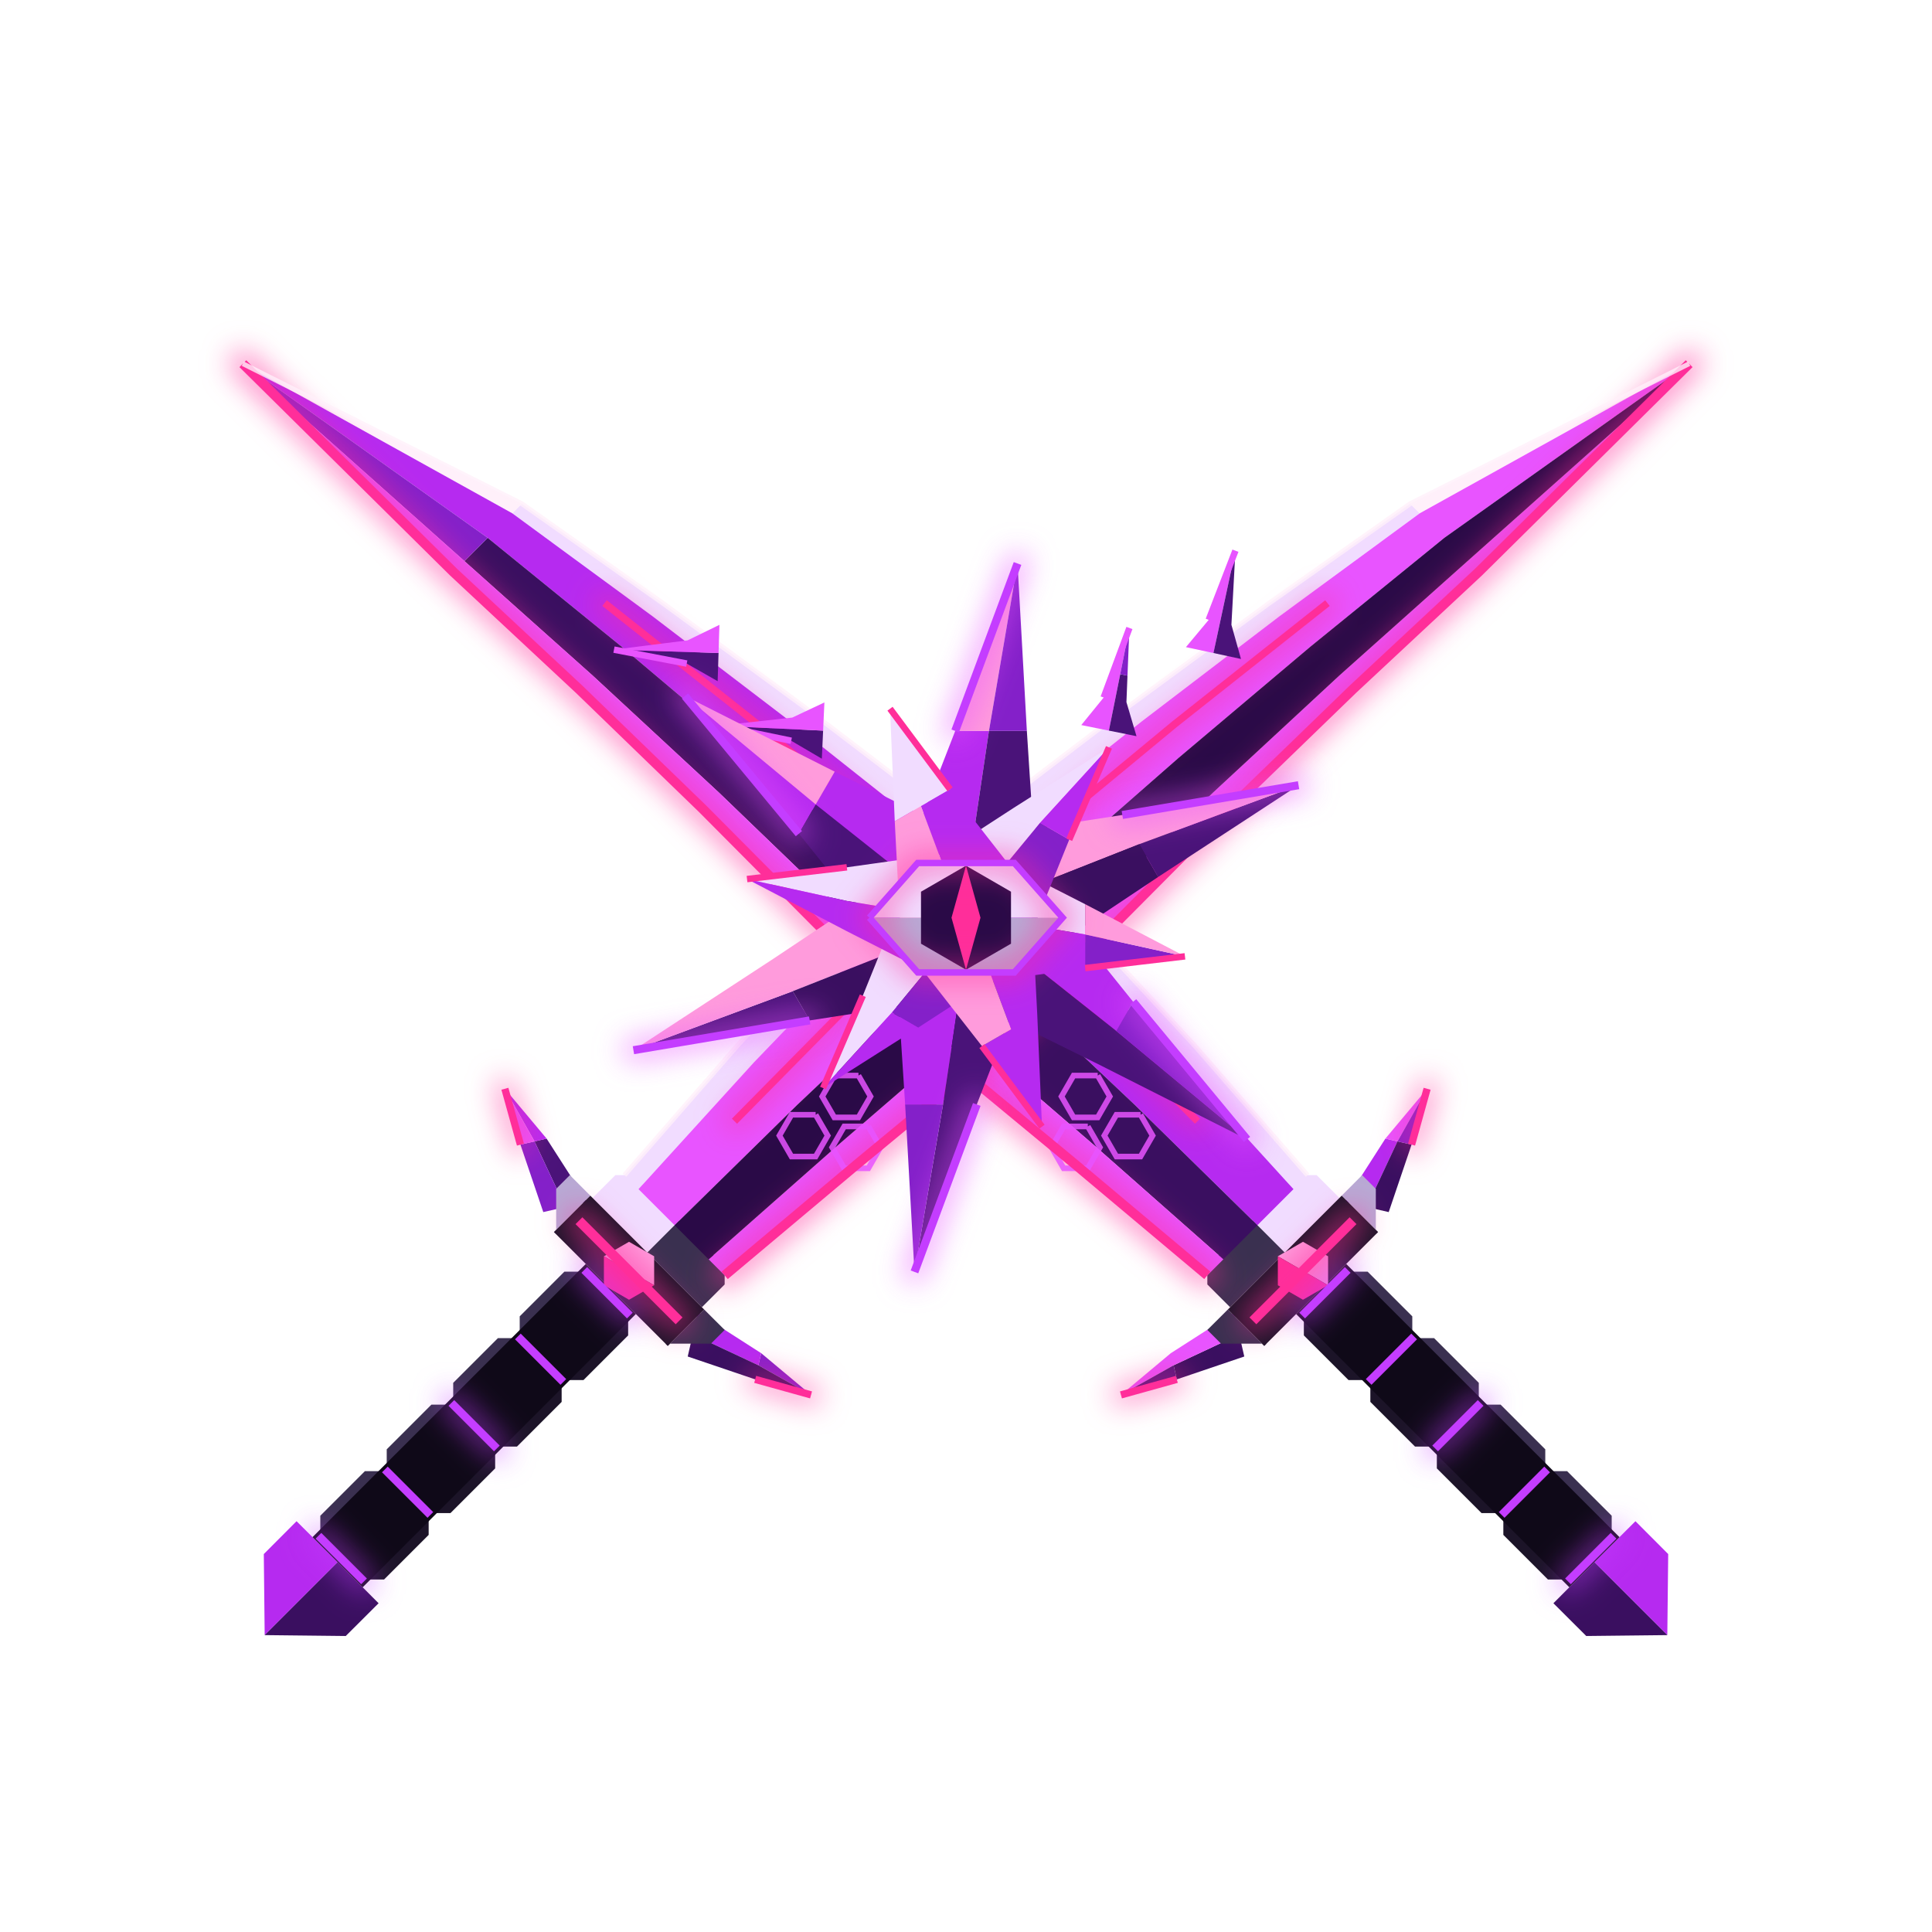
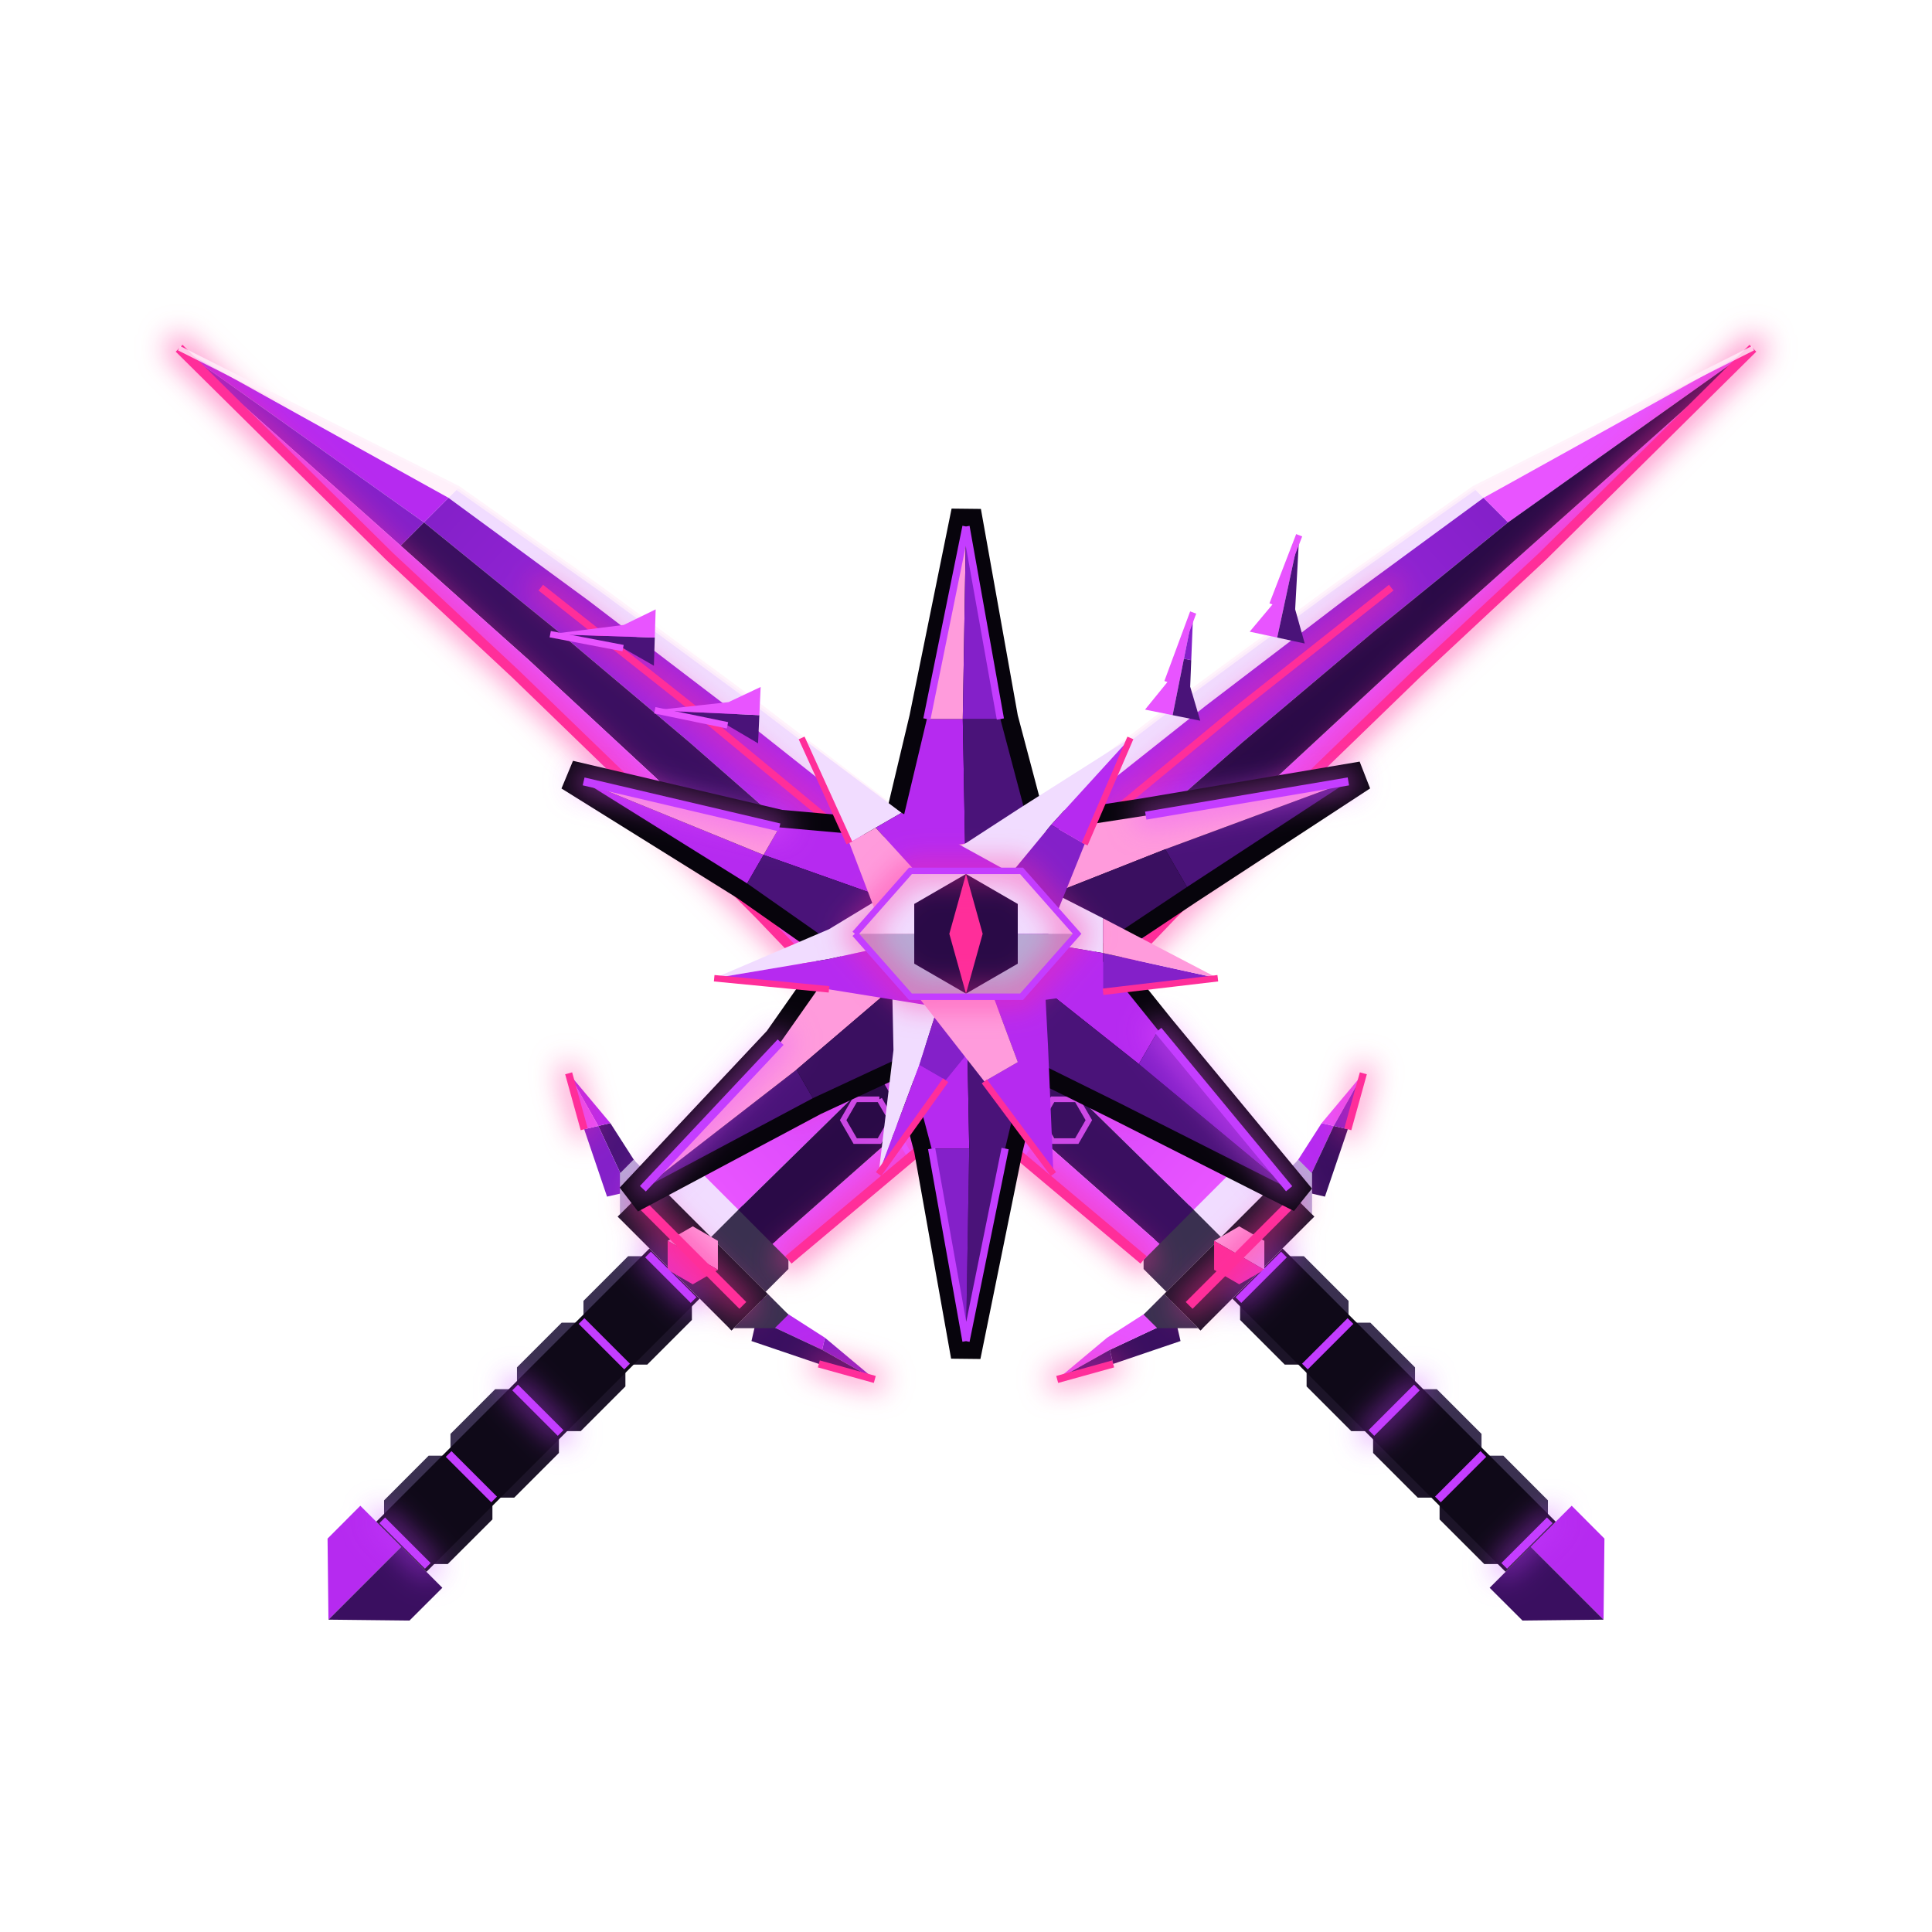
<svg xmlns="http://www.w3.org/2000/svg" viewBox="0 0 240 240" width="240" height="240">
  <defs>
+     <linearGradient id="voracious-crossed-blades-sheenL" gradientUnits="userSpaceOnUse" x1="148.28" y1="150.28" x2="52.66" y2="64.89">
+       <stop offset="0" stop-color="#e854ff" />
+       <stop offset="0.5" stop-color="#b62af0" />
+       <stop offset="1" stop-color="#8420c9" />
+     </linearGradient>
+     <linearGradient id="voracious-crossed-blades-sheenR" gradientUnits="userSpaceOnUse" x1="91.72" y1="150.28" x2="187.34" y2="64.89">
+       <stop offset="0" stop-color="#e854ff" />
+       <stop offset="0.5" stop-color="#b62af0" />
+       <stop offset="1" stop-color="#8420c9" />
+     </linearGradient>
    <filter id="voracious-crossed-blades-glow" filterUnits="userSpaceOnUse" x="0" y="0" width="240" height="240" color-interpolation-filters="sRGB">
      <feGaussianBlur stdDeviation="1.8" />
    </filter>
  </defs>
-   <path d="M169.78 149.94L167.05 149.31L172.1 141.44L173.6 141.79ZM203.16 188.97L207.23 193.05L207.12 203.12L198.06 194.06Z" fill="#b62af0" />
-   <path d="M169.78 149.94L173.6 141.79L175.35 142.19L172.51 150.57ZM153.94 165.78L145.79 169.6L146.19 171.35L154.57 168.51ZM198.06 194.06L207.12 203.12L197.05 203.23L192.97 199.16Z" fill="#3a0f60" />
-   <path d="M173.6 141.79L172.1 141.44L177.28 135.25ZM153.94 165.78L153.31 163.05L145.44 168.1L145.79 169.6ZM145.79 169.6L145.44 168.1L139.25 173.28Z" fill="#e854ff" />
-   <path d="M173.6 141.79L177.28 135.25L175.35 142.19Z" fill="#8420c9" />
-   <path d="M145.79 169.6L139.25 173.28L146.19 171.35Z" fill="#4a1379" />
-   <path d="M166.39 148.81L163.56 145.98L161.3 145.98L155.64 151.64L159.6 155.6Z" fill="#f1dcff" />
-   <path d="M159.6 155.6L155.64 151.64L149.98 157.3L149.98 159.56L152.81 162.39ZM157.05 167.19L152.53 162.67L152.81 162.39L149.98 165.21L151.68 166.91L157.34 166.91ZM168.08 157.97L169.89 157.97L175.44 163.52L175.44 165.33L172.78 167.99L165.42 160.63ZM176.34 166.23L178.15 166.23L183.7 171.78L183.7 173.59L181.04 176.25L173.68 168.89ZM184.6 174.49L186.41 174.49L191.96 180.04L191.96 181.85L189.3 184.5L181.94 177.15ZM192.86 182.75L194.67 182.75L200.21 188.29L200.21 190.1L197.56 192.76L190.2 185.41Z" fill="#3a3050" />
-   <path d="M170.91 153.34L170.91 147.68L169.21 145.98L166.39 148.81L166.67 148.53L171.19 153.05Z" fill="#b8a9d4" />
-   <path d="M171.19 153.05L166.67 148.53L152.53 162.67L157.05 167.19ZM165.42 160.63L172.78 167.99L169.33 171.44L167.52 171.44L161.97 165.89L161.97 164.08ZM173.68 168.89L181.04 176.25L177.59 179.7L175.78 179.7L170.23 174.15L170.23 172.34ZM181.94 177.15L189.3 184.5L185.85 187.96L184.04 187.96L178.49 182.41L178.49 180.6ZM190.2 185.41L197.56 192.76L194.1 196.21L192.29 196.21L186.75 190.67L186.75 188.86Z" fill="#1c1428" />
-   <path d="M167.23 157.01L201.18 190.95L194.95 197.18L161.01 163.23Z" fill="#0f0918" />
-   <path d="M158.74 156.06L161.86 154.26L164.98 156.06L164.98 159.66Z" fill="#ff9bdc" />
-   <path d="M164.98 159.66L161.86 161.46L158.74 159.66L158.74 156.06Z" fill="#ff2e9a" />
+   <path d="M161.86 148.02L159.13 147.39L164.18 139.52L165.68 139.87ZM195.24 187.05L199.31 191.13L199.2 201.2L190.14 192.14Z" fill="#b62af0" />
+   <path d="M161.86 148.02L165.68 139.87L167.43 140.28L164.59 148.65ZM146.02 163.86L137.87 167.68L138.28 169.43L146.65 166.59ZM190.14 192.14L199.2 201.2L189.13 201.31L185.05 197.24Z" fill="#3a0f60" />
+   <path d="M165.68 139.87L164.18 139.52L169.36 133.33ZM146.02 163.86L145.39 161.13L137.52 166.18L137.87 167.68ZM137.87 167.68L137.52 166.18L131.33 171.36Z" fill="#e854ff" />
+   <path d="M165.68 139.87L169.36 133.33L167.43 140.28Z" fill="#8420c9" />
+   <path d="M137.87 167.68L131.33 171.36L138.28 169.43Z" fill="#4a1379" />
+   <path d="M158.47 146.89L155.64 144.06L153.38 144.06L147.72 149.72L151.68 153.68Z" fill="#f1dcff" />
+   <path d="M151.68 153.68L147.72 149.72L142.06 155.38L142.06 157.64L144.89 160.47ZM149.13 165.27L144.61 160.75L144.89 160.47L142.06 163.3L143.76 164.99L149.42 164.99ZM160.16 156.05L161.97 156.05L167.52 161.6L167.52 163.41L164.86 166.07L157.5 158.71ZM168.42 164.31L170.23 164.31L175.78 169.86L175.78 171.67L173.12 174.33L165.76 166.97ZM176.68 172.57L178.49 172.57L184.04 178.12L184.04 179.93L181.38 182.58L174.02 175.23ZM184.94 180.83L186.75 180.83L192.29 186.38L192.29 188.19L189.64 190.84L182.28 183.49Z" fill="#3a3050" />
+   <path d="M162.99 151.42L162.99 145.76L161.3 144.06L158.47 146.89L158.75 146.61L163.27 151.13Z" fill="#b8a9d4" />
+   <path d="M163.27 151.13L158.75 146.61L144.61 160.75L149.13 165.27ZM157.5 158.71L164.86 166.07L161.41 169.52L159.6 169.52L154.05 163.97L154.05 162.16ZM165.76 166.97L173.12 174.33L169.67 177.78L167.86 177.78L162.31 172.23L162.31 170.42ZM174.02 175.23L181.38 182.58L177.93 186.04L176.12 186.04L170.57 180.49L170.57 178.68ZM182.28 183.49L189.64 190.84L186.19 194.29L184.38 194.29L178.83 188.75L178.83 186.94Z" fill="#1c1428" />
+   <path d="M159.32 155.09L193.26 189.03L187.03 195.26L153.09 161.32Z" fill="#0f0918" />
+   <path d="M150.82 154.14L153.94 152.34L157.06 154.14L157.06 157.74Z" fill="#ff9bdc" />
+   <path d="M157.06 157.74L153.94 159.54L150.82 157.74L150.82 154.14Z" fill="#ff2e9a" />
  <g filter="url(#voracious-crossed-blades-glow)" fill="none" opacity="0.65" stroke-linejoin="miter" stroke-linecap="square">
-     <path d="M175.35 142.19L177.28 135.25M146.19 171.35L139.25 173.28" stroke="#ff2e9a" stroke-width="2" />
-     <path d="M167.42 157.76L161.76 163.42M183.93 174.28L178.28 179.93M200.44 190.78L194.78 196.44" stroke="#c43dff" stroke-width="2.2" />
-     <path d="M168.08 151.64L155.64 164.08" stroke="#ff2e9a" stroke-width="2.64" />
+     <path d="M167.43 140.28L169.36 133.33M138.28 169.43L131.33 171.36" stroke="#ff2e9a" stroke-width="2" />
+     <path d="M159.5 155.84L153.84 161.5M176.01 172.36L170.36 178.01M192.52 188.86L186.86 194.52" stroke="#c43dff" stroke-width="2.2" />
+     <path d="M160.16 149.72L147.72 162.16" stroke="#ff2e9a" stroke-width="2.64" />
  </g>
-   <path d="M175.35 142.19L177.28 135.25M146.19 171.35L139.25 173.28" fill="none" stroke="#ff2e9a" stroke-width="0.9" stroke-linejoin="miter" stroke-miterlimit="8" />
-   <path d="M167.42 157.76L161.76 163.42M175.67 166.02L170.02 171.67M183.93 174.28L178.28 179.93M192.19 182.54L186.54 188.19M200.44 190.78L194.78 196.44" fill="none" stroke="#c43dff" stroke-width="1" stroke-linejoin="miter" stroke-miterlimit="8" />
-   <path d="M168.08 151.64L155.64 164.08" fill="none" stroke="#ff2e9a" stroke-width="1.2" stroke-linejoin="miter" stroke-miterlimit="8" />
-   <path d="M162.43 145.98L148.38 129.86L133.87 114.2L117.03 100.87L99.91 87.82L82.51 75.05L64.82 62.57L63.63 63.76L81.03 76.53L98.14 89.59L114.97 102.93L131.51 116.55L146.31 131.93L160.68 147.72Z" fill="#f1dcff" />
-   <path d="M64.82 62.57L30.17 45.18L63.63 63.76ZM73.5 74.92L75.1 73.32L76.7 74.92L75.1 76.52Z" fill="#fff0fa" />
-   <path d="M160.68 147.72L146.31 131.93L131.51 116.55L114.97 102.93L98.14 89.59L81.03 76.53L63.63 63.76L60.58 66.81L77.22 80.33L93.59 94.14L109.67 108.23L125.47 122.6L140.98 137.26L156.2 152.2ZM63.63 63.76L30.17 45.18L60.58 66.81Z" fill="#b62af0" />
-   <path d="M156.2 152.2L140.98 137.26L125.47 122.6L109.67 108.23L93.59 94.14L77.22 80.33L60.58 66.81L57.69 69.7L73.63 83.93L89.29 98.44L104.66 113.24L119.75 128.32L135.94 142.29L151.97 156.44Z" fill="#3a0f60" />
-   <path d="M60.58 66.81L30.17 45.18L57.69 69.7Z" fill="#8420c9" />
-   <path d="M151.97 156.44L135.94 142.29L119.75 128.32L104.66 113.24L89.29 98.44L73.63 83.93L57.69 69.7L56.33 71.06L71.94 85.62L87.27 100.46L102.31 115.59L117.06 131L133.58 144.66L149.98 158.43ZM57.69 69.7L30.17 45.18L56.33 71.06Z" fill="#e854ff" />
+   <path d="M167.43 140.28L169.36 133.33M138.28 169.43L131.33 171.36" fill="none" stroke="#ff2e9a" stroke-width="0.9" stroke-linejoin="miter" stroke-miterlimit="8" />
+   <path d="M159.5 155.84L153.84 161.5M167.76 164.1L162.1 169.76M176.01 172.36L170.36 178.01M184.27 180.62L178.62 186.27M192.52 188.86L186.86 194.52" fill="none" stroke="#c43dff" stroke-width="1" stroke-linejoin="miter" stroke-miterlimit="8" />
+   <path d="M160.16 149.72L147.72 162.16" fill="none" stroke="#ff2e9a" stroke-width="1.2" stroke-linejoin="miter" stroke-miterlimit="8" />
+   <path d="M154.51 144.06L140.46 127.94L125.95 112.28L109.11 98.95L91.99 85.9L74.59 73.13L56.9 60.65L55.71 61.84L73.11 74.61L90.22 87.67L107.05 101.01L123.6 114.63L138.39 130.01L152.76 145.8Z" fill="#f1dcff" />
+   <path d="M56.9 60.65L22.25 43.26L55.71 61.84ZM65.58 73L67.18 71.4L68.78 73L67.18 74.6Z" fill="#fff0fa" />
+   <path d="M152.76 145.8L138.39 130.01L123.6 114.63L107.05 101.01L90.22 87.67L73.11 74.61L55.71 61.84L52.66 64.89L69.3 78.41L85.67 92.22L101.75 106.31L117.55 120.68L133.06 135.34L148.28 150.28Z" fill="url(#voracious-crossed-blades-sheenL)" />
+   <path d="M55.71 61.84L22.25 43.26L52.66 64.89Z" fill="#b62af0" />
+   <path d="M148.28 150.28L133.06 135.34L117.55 120.68L101.75 106.31L85.67 92.22L69.3 78.41L52.66 64.89L49.77 67.78L65.71 82.01L81.37 96.52L96.74 111.32L111.83 126.4L128.02 140.37L144.05 154.52Z" fill="#3a0f60" />
+   <path d="M52.66 64.89L22.25 43.26L49.77 67.78Z" fill="#8420c9" />
+   <path d="M144.05 154.52L128.02 140.37L111.83 126.4L96.74 111.32L81.37 96.52L65.71 82.01L49.77 67.78L48.41 69.14L64.02 83.7L79.35 98.54L94.39 113.67L109.14 129.09L125.66 142.74L142.06 156.51ZM49.77 67.78L22.25 43.26L48.41 69.14Z" fill="#e854ff" />
  <g filter="url(#voracious-crossed-blades-glow)" fill="none" opacity="0.65" stroke-linejoin="miter" stroke-linecap="square">
-     <path d="M148.76 139.28L130.79 121.05L112.61 105.28L94.04 89.92L75.1 74.92" stroke="#ff2e9a" stroke-width="2" />
-     <path d="M149.98 158.43L133.58 144.66L117.06 131L102.31 115.59L87.27 100.46L71.94 85.62L56.33 71.06L30.17 45.18" stroke="#ff2e9a" stroke-width="2.64" />
+     <path d="M140.84 137.36L122.87 119.13L104.69 103.36L86.12 88L67.18 73" stroke="#ff2e9a" stroke-width="2" />
+     <path d="M142.06 156.51L125.66 142.74L109.14 129.09L94.39 113.67L79.35 98.54L64.02 83.7L48.41 69.14L22.25 43.26" stroke="#ff2e9a" stroke-width="2.64" />
  </g>
-   <path d="M148.76 139.28L130.79 121.05L112.61 105.28L94.04 89.92L75.1 74.92" fill="none" stroke="#ff2e9a" stroke-width="0.9" stroke-linejoin="miter" stroke-miterlimit="8" />
-   <path d="M141.68 138.48L143.18 141.07L141.68 143.67L138.68 143.67L137.18 141.07L138.68 138.48L141.68 138.48M136.36 133.61L137.86 136.21L136.36 138.81L133.36 138.81L131.86 136.21L133.36 133.61L136.36 133.61M135.13 139.93L136.63 142.53L135.13 145.13L132.13 145.13L130.63 142.53L132.13 139.93L135.13 139.93" fill="none" stroke="#e854ff" stroke-width="0.7" opacity="0.85" stroke-linejoin="miter" stroke-miterlimit="8" />
-   <path d="M149.98 158.43L133.58 144.66L117.06 131L102.31 115.59L87.27 100.46L71.94 85.62L56.33 71.06L30.17 45.18" fill="none" stroke="#ff2e9a" stroke-width="1.2" stroke-linejoin="miter" stroke-miterlimit="8" />
-   <path d="M162.43 145.98L148.38 129.86L133.87 114.2L117.03 100.87L99.91 87.82L82.51 75.05L64.82 62.57L30.17 45.18" fill="none" stroke="#fff0fa" stroke-width="0.6" opacity="0.8" stroke-linejoin="miter" stroke-miterlimit="8" />
-   <path d="M102.25 90.76L102.09 94.25L98.29 92.02L95.06 91.35L95.11 90.43ZM95.11 90.43L95.06 91.35L89.26 90.15ZM89.26 81.12L89.15 84.62L85.31 82.43L82.08 81.81L82.11 80.89ZM82.11 80.89L82.08 81.81L76.27 80.7Z" fill="#4a1379" />
-   <path d="M102.25 90.76L95.11 90.43L95.15 89.5L98.42 89.14L102.41 87.26ZM95.11 90.43L89.26 90.15L95.15 89.5ZM89.26 81.12L82.11 80.89L82.14 79.96L85.41 79.55L89.37 77.62ZM82.11 80.89L76.27 80.7L82.14 79.96Z" fill="#e854ff" />
-   <path d="M98.29 92.02L89.26 90.15M85.31 82.43L76.27 80.7" fill="none" stroke="#e854ff" stroke-width="0.8" stroke-linejoin="miter" stroke-miterlimit="8" />
-   <path d="M70.22 149.94L72.95 149.31L67.9 141.44L66.4 141.79Z" fill="#4a1379" />
-   <path d="M70.22 149.94L66.4 141.79L64.65 142.19L67.49 150.57ZM94.21 169.6L94.56 168.1L100.75 173.28Z" fill="#8420c9" />
-   <path d="M66.4 141.79L67.9 141.44L62.72 135.25ZM86.06 165.78L86.69 163.05L94.56 168.1L94.21 169.6ZM36.84 188.97L32.77 193.05L32.88 203.12L41.94 194.06Z" fill="#b62af0" />
-   <path d="M66.4 141.79L62.72 135.25L64.65 142.19Z" fill="#e854ff" />
-   <path d="M86.06 165.78L94.21 169.6L93.81 171.35L85.43 168.51ZM94.21 169.6L100.75 173.28L93.81 171.35ZM41.94 194.06L32.88 203.12L42.95 203.23L47.03 199.16Z" fill="#3a0f60" />
-   <path d="M73.61 148.81L76.44 145.98L78.7 145.98L84.36 151.64L80.4 155.6Z" fill="#f1dcff" />
-   <path d="M80.4 155.6L84.36 151.64L90.02 157.3L90.02 159.56L87.19 162.39ZM82.95 167.19L87.47 162.67L87.19 162.39L90.02 165.21L88.32 166.91L82.66 166.91ZM71.92 157.97L70.11 157.97L64.56 163.52L64.56 165.33L67.22 167.99L74.58 160.63ZM63.66 166.23L61.85 166.23L56.3 171.78L56.3 173.59L58.96 176.25L66.32 168.89ZM55.4 174.49L53.59 174.49L48.04 180.04L48.04 181.85L50.7 184.5L58.06 177.15ZM47.14 182.75L45.33 182.75L39.79 188.29L39.79 190.1L42.44 192.76L49.8 185.41Z" fill="#3a3050" />
-   <path d="M69.09 153.34L69.09 147.68L70.79 145.98L73.61 148.81L73.33 148.53L68.81 153.05Z" fill="#b8a9d4" />
-   <path d="M68.81 153.05L73.33 148.53L87.47 162.67L82.95 167.19ZM74.58 160.63L67.22 167.99L70.67 171.44L72.48 171.44L78.03 165.89L78.03 164.08ZM66.32 168.89L58.96 176.25L62.41 179.7L64.22 179.7L69.77 174.15L69.77 172.34ZM58.06 177.15L50.7 184.5L54.15 187.96L55.96 187.96L61.51 182.41L61.51 180.6ZM49.8 185.41L42.44 192.76L45.9 196.21L47.71 196.21L53.25 190.67L53.25 188.86Z" fill="#1c1428" />
-   <path d="M72.77 157.01L38.82 190.95L45.05 197.18L78.99 163.23Z" fill="#0f0918" />
-   <path d="M75.02 156.06L78.14 154.26L81.26 156.06L81.26 159.66Z" fill="#ff9bdc" />
-   <path d="M81.26 159.66L78.14 161.46L75.02 159.66L75.02 156.06Z" fill="#ff2e9a" />
+   <path d="M140.84 137.36L122.87 119.13L104.69 103.36L86.12 88L67.18 73" fill="none" stroke="#ff2e9a" stroke-width="0.9" stroke-linejoin="miter" stroke-miterlimit="8" />
+   <path d="M133.76 136.56L135.26 139.15L133.76 141.75L130.76 141.75L129.26 139.15L130.76 136.56L133.76 136.56M128.44 131.69L129.94 134.29L128.44 136.89L125.44 136.89L123.94 134.29L125.44 131.69L128.44 131.69M127.21 138.01L128.71 140.61L127.21 143.21L124.21 143.21L122.71 140.61L124.21 138.01L127.21 138.01" fill="none" stroke="#e854ff" stroke-width="0.7" opacity="0.85" stroke-linejoin="miter" stroke-miterlimit="8" />
+   <path d="M142.06 156.51L125.66 142.74L109.14 129.09L94.39 113.67L79.35 98.54L64.02 83.7L48.41 69.14L22.25 43.26" fill="none" stroke="#ff2e9a" stroke-width="1.2" stroke-linejoin="miter" stroke-miterlimit="8" />
+   <path d="M154.51 144.06L140.46 127.94L125.95 112.28L109.11 98.95L91.99 85.9L74.59 73.13L56.9 60.65L22.25 43.26" fill="none" stroke="#fff0fa" stroke-width="0.6" opacity="0.8" stroke-linejoin="miter" stroke-miterlimit="8" />
+   <path d="M94.33 88.84L94.17 92.34L90.37 90.1L87.14 89.43L87.19 88.51ZM87.19 88.51L87.14 89.43L81.34 88.23ZM81.34 79.2L81.23 82.7L77.4 80.51L74.16 79.89L74.19 78.97ZM74.19 78.97L74.16 79.89L68.35 78.78Z" fill="#4a1379" />
+   <path d="M94.33 88.84L87.19 88.51L87.23 87.58L90.5 87.22L94.49 85.34ZM87.19 88.51L81.34 88.23L87.23 87.58ZM81.34 79.2L74.19 78.97L74.22 78.04L77.49 77.63L81.45 75.7ZM74.19 78.97L68.35 78.78L74.22 78.04Z" fill="#e854ff" />
+   <path d="M90.37 90.1L81.34 88.23M77.4 80.51L68.35 78.78" fill="none" stroke="#e854ff" stroke-width="0.8" stroke-linejoin="miter" stroke-miterlimit="8" />
+   <path d="M78.14 148.02L80.87 147.39L75.82 139.52L74.32 139.87Z" fill="#4a1379" />
+   <path d="M78.14 148.02L74.32 139.87L72.57 140.28L75.41 148.65ZM102.13 167.68L102.48 166.18L108.67 171.36Z" fill="#8420c9" />
+   <path d="M74.32 139.87L75.82 139.52L70.64 133.33ZM93.98 163.86L94.61 161.13L102.48 166.18L102.13 167.68ZM44.76 187.05L40.69 191.13L40.8 201.2L49.86 192.14Z" fill="#b62af0" />
+   <path d="M74.32 139.87L70.64 133.33L72.57 140.28Z" fill="#e854ff" />
+   <path d="M93.98 163.86L102.13 167.68L101.72 169.43L93.35 166.59ZM102.13 167.68L108.67 171.36L101.72 169.43ZM49.86 192.14L40.8 201.2L50.87 201.31L54.95 197.24Z" fill="#3a0f60" />
+   <path d="M81.53 146.89L84.36 144.06L86.62 144.06L92.28 149.72L88.32 153.68Z" fill="#f1dcff" />
+   <path d="M88.32 153.68L92.28 149.72L97.94 155.38L97.94 157.64L95.11 160.47ZM90.87 165.27L95.39 160.75L95.11 160.47L97.94 163.3L96.24 164.99L90.58 164.99ZM79.84 156.05L78.03 156.05L72.48 161.6L72.48 163.41L75.14 166.07L82.5 158.71ZM71.58 164.31L69.77 164.31L64.22 169.86L64.22 171.67L66.88 174.33L74.24 166.97ZM63.32 172.57L61.51 172.57L55.96 178.12L55.96 179.93L58.62 182.58L65.98 175.23ZM55.06 180.83L53.25 180.83L47.71 186.38L47.71 188.19L50.36 190.84L57.72 183.49Z" fill="#3a3050" />
+   <path d="M77.01 151.42L77.01 145.76L78.7 144.06L81.53 146.89L81.25 146.61L76.73 151.13Z" fill="#b8a9d4" />
+   <path d="M76.73 151.13L81.25 146.61L95.39 160.75L90.87 165.27ZM82.5 158.71L75.14 166.07L78.59 169.52L80.4 169.52L85.95 163.97L85.95 162.16ZM74.24 166.97L66.88 174.33L70.33 177.78L72.14 177.78L77.69 172.23L77.69 170.42ZM65.98 175.23L58.62 182.58L62.07 186.04L63.88 186.04L69.43 180.49L69.43 178.68ZM57.72 183.49L50.36 190.84L53.81 194.29L55.62 194.29L61.17 188.75L61.17 186.94Z" fill="#1c1428" />
+   <path d="M80.68 155.09L46.74 189.03L52.97 195.26L86.91 161.32Z" fill="#0f0918" />
+   <path d="M82.94 154.14L86.06 152.34L89.18 154.14L89.18 157.74Z" fill="#ff9bdc" />
+   <path d="M89.18 157.74L86.06 159.54L82.94 157.74L82.94 154.14Z" fill="#ff2e9a" />
  <g filter="url(#voracious-crossed-blades-glow)" fill="none" opacity="0.65" stroke-linejoin="miter" stroke-linecap="square">
-     <path d="M64.65 142.19L62.72 135.25M93.81 171.35L100.75 173.28" stroke="#ff2e9a" stroke-width="2" />
-     <path d="M72.58 157.76L78.24 163.42M56.07 174.28L61.72 179.93M39.56 190.78L45.22 196.44" stroke="#c43dff" stroke-width="2.2" />
-     <path d="M71.92 151.64L84.36 164.08" stroke="#ff2e9a" stroke-width="2.64" />
+     <path d="M72.57 140.28L70.64 133.33M101.72 169.43L108.67 171.36" stroke="#ff2e9a" stroke-width="2" />
+     <path d="M80.5 155.84L86.16 161.5M63.99 172.36L69.64 178.01M47.48 188.86L53.14 194.52" stroke="#c43dff" stroke-width="2.2" />
+     <path d="M79.84 149.72L92.28 162.16" stroke="#ff2e9a" stroke-width="2.64" />
  </g>
-   <path d="M64.65 142.19L62.72 135.25M93.81 171.35L100.75 173.28" fill="none" stroke="#ff2e9a" stroke-width="0.9" stroke-linejoin="miter" stroke-miterlimit="8" />
-   <path d="M72.58 157.76L78.24 163.42M64.33 166.02L69.98 171.67M56.07 174.28L61.72 179.93M47.81 182.54L53.46 188.19M39.56 190.78L45.22 196.44" fill="none" stroke="#c43dff" stroke-width="1" stroke-linejoin="miter" stroke-miterlimit="8" />
-   <path d="M71.92 151.64L84.36 164.08" fill="none" stroke="#ff2e9a" stroke-width="1.2" stroke-linejoin="miter" stroke-miterlimit="8" />
-   <path d="M77.57 145.98L91.62 129.86L106.13 114.2L122.97 100.87L140.09 87.82L157.49 75.05L175.18 62.57L176.37 63.76L158.97 76.53L141.86 89.59L125.03 102.93L108.49 116.55L93.69 131.93L79.32 147.72Z" fill="#f1dcff" />
-   <path d="M175.18 62.57L209.83 45.18L176.37 63.76ZM163.3 74.92L164.9 73.32L166.5 74.92L164.9 76.52Z" fill="#fff0fa" />
-   <path d="M79.32 147.72L93.69 131.93L108.49 116.55L125.03 102.93L141.86 89.59L158.97 76.53L176.37 63.76L179.42 66.81L162.78 80.33L146.41 94.14L130.33 108.23L114.53 122.6L99.02 137.26L83.8 152.2ZM176.37 63.76L209.83 45.18L179.42 66.81ZM88.03 156.44L104.06 142.29L120.25 128.32L135.34 113.24L150.71 98.44L166.37 83.93L182.31 69.7L183.67 71.06L168.06 85.62L152.73 100.46L137.69 115.59L122.94 131L106.42 144.66L90.02 158.43ZM182.31 69.7L209.83 45.18L183.67 71.06Z" fill="#e854ff" />
-   <path d="M83.8 152.2L99.02 137.26L114.53 122.6L130.33 108.23L146.41 94.14L162.78 80.33L179.42 66.81L182.31 69.7L166.37 83.93L150.71 98.44L135.34 113.24L120.25 128.32L104.06 142.29L88.03 156.44ZM179.42 66.81L209.83 45.18L182.31 69.7Z" fill="#2a0a47" />
+   <path d="M72.57 140.28L70.64 133.33M101.72 169.43L108.67 171.36" fill="none" stroke="#ff2e9a" stroke-width="0.9" stroke-linejoin="miter" stroke-miterlimit="8" />
+   <path d="M80.5 155.84L86.16 161.5M72.24 164.1L77.9 169.76M63.99 172.36L69.64 178.01M55.73 180.62L61.38 186.27M47.48 188.86L53.14 194.52" fill="none" stroke="#c43dff" stroke-width="1" stroke-linejoin="miter" stroke-miterlimit="8" />
+   <path d="M79.84 149.72L92.28 162.16" fill="none" stroke="#ff2e9a" stroke-width="1.2" stroke-linejoin="miter" stroke-miterlimit="8" />
+   <path d="M85.49 144.06L99.54 127.94L114.05 112.28L130.89 98.95L148.01 85.9L165.41 73.13L183.1 60.65L184.29 61.84L166.89 74.61L149.78 87.67L132.95 101.01L116.4 114.63L101.61 130.01L87.24 145.8Z" fill="#f1dcff" />
+   <path d="M183.1 60.65L217.75 43.26L184.29 61.84ZM171.22 73L172.82 71.4L174.42 73L172.82 74.6Z" fill="#fff0fa" />
+   <path d="M87.24 145.8L101.61 130.01L116.4 114.63L132.95 101.01L149.78 87.67L166.89 74.61L184.29 61.84L187.34 64.89L170.7 78.41L154.33 92.22L138.25 106.31L122.45 120.68L106.94 135.34L91.72 150.28Z" fill="url(#voracious-crossed-blades-sheenR)" />
+   <path d="M184.29 61.84L217.75 43.26L187.34 64.89ZM95.95 154.52L111.98 140.37L128.17 126.4L143.26 111.32L158.63 96.52L174.29 82.01L190.23 67.78L191.59 69.14L175.98 83.7L160.65 98.54L145.61 113.67L130.86 129.09L114.34 142.74L97.94 156.51ZM190.23 67.78L217.75 43.26L191.59 69.14Z" fill="#e854ff" />
+   <path d="M91.72 150.28L106.94 135.34L122.45 120.68L138.25 106.31L154.33 92.22L170.7 78.41L187.34 64.89L190.23 67.78L174.29 82.01L158.63 96.52L143.26 111.32L128.17 126.4L111.98 140.37L95.95 154.52ZM187.34 64.89L217.75 43.26L190.23 67.78Z" fill="#2a0a47" />
  <g filter="url(#voracious-crossed-blades-glow)" fill="none" opacity="0.65" stroke-linejoin="miter" stroke-linecap="square">
-     <path d="M91.24 139.28L109.21 121.05L127.39 105.28L145.96 89.92L164.9 74.92" stroke="#ff2e9a" stroke-width="2" />
-     <path d="M90.02 158.43L106.42 144.66L122.94 131L137.69 115.59L152.73 100.46L168.06 85.62L183.67 71.06L209.83 45.18" stroke="#ff2e9a" stroke-width="2.64" />
+     <path d="M99.16 137.36L117.13 119.13L135.31 103.36L153.88 88L172.82 73" stroke="#ff2e9a" stroke-width="2" />
+     <path d="M97.94 156.51L114.34 142.74L130.86 129.09L145.61 113.67L160.65 98.54L175.98 83.7L191.59 69.14L217.75 43.26" stroke="#ff2e9a" stroke-width="2.64" />
  </g>
-   <path d="M91.24 139.28L109.21 121.05L127.39 105.28L145.96 89.92L164.9 74.92" fill="none" stroke="#ff2e9a" stroke-width="0.9" stroke-linejoin="miter" stroke-miterlimit="8" />
-   <path d="M101.32 138.48L102.82 141.07L101.32 143.67L98.32 143.67L96.82 141.07L98.32 138.48L101.32 138.48M106.64 133.61L108.14 136.21L106.64 138.81L103.64 138.81L102.14 136.21L103.64 133.61L106.64 133.61M107.87 139.93L109.37 142.53L107.87 145.13L104.87 145.13L103.37 142.53L104.87 139.93L107.87 139.93" fill="none" stroke="#e854ff" stroke-width="0.7" opacity="0.85" stroke-linejoin="miter" stroke-miterlimit="8" />
-   <path d="M90.02 158.43L106.42 144.66L122.94 131L137.69 115.59L152.73 100.46L168.06 85.62L183.67 71.06L209.83 45.18" fill="none" stroke="#ff2e9a" stroke-width="1.2" stroke-linejoin="miter" stroke-miterlimit="8" />
-   <path d="M77.57 145.98L91.62 129.86L106.13 114.2L122.97 100.87L140.09 87.82L157.49 75.05L175.18 62.57L209.83 45.18" fill="none" stroke="#fff0fa" stroke-width="0.6" opacity="0.8" stroke-linejoin="miter" stroke-miterlimit="8" />
-   <path d="M137.75 90.76L134.32 90.07L137.1 86.65L138.25 83.57L139.16 83.75ZM139.16 83.75L138.25 83.57L140.3 78.01ZM150.74 81.12L147.32 80.39L150.15 77L151.34 73.94L152.24 74.13ZM152.24 74.13L151.34 73.94L153.47 68.41Z" fill="#e854ff" />
-   <path d="M137.75 90.76L139.16 83.75L140.06 83.93L139.93 87.22L141.18 91.45ZM150.74 81.12L152.24 74.13L153.15 74.33L152.97 77.61L154.16 81.86ZM152.24 74.13L153.47 68.41L153.15 74.33Z" fill="#4a1379" />
-   <path d="M139.16 83.75L140.3 78.01L140.06 83.93Z" fill="#8420c9" />
-   <path d="M137.1 86.65L140.3 78.01M150.15 77L153.47 68.41" fill="none" stroke="#e854ff" stroke-width="0.8" stroke-linejoin="miter" stroke-miterlimit="8" />
-   <path d="M120 110L111.2 110L118.66 90.8L122.85 90.8ZM123.46 116L127.86 108.38L140.76 124.44L138.67 128.07ZM120 118L117.15 137.2L112.44 137.2L111.2 118ZM116.54 112L101.33 99.93L103.69 95.86L120.94 104.38ZM101.33 99.93L99.24 103.56L85.09 86.46Z" fill="#b62af0" />
-   <path d="M120 110L122.85 90.8L127.56 90.8L128.8 110ZM141.52 104.87L161.31 97.54L143.87 108.94ZM123.46 116L138.67 128.07L136.31 132.14L119.06 123.62ZM138.67 128.07L154.91 141.54L136.31 132.14ZM120 118L128.8 118L121.34 137.2L117.15 137.2ZM117.15 137.2L121.34 137.2L113.6 158ZM98.48 123.13L100.58 126.76L78.69 130.46ZM116.54 112L112.14 119.62L99.24 103.56L101.33 99.93Z" fill="#4a1379" />
-   <path d="M122.85 90.8L118.66 90.8L126.4 70ZM123.46 112L119.06 104.38L139.42 101.24L141.52 104.87ZM141.52 104.87L139.42 101.24L161.31 97.54ZM116.54 116L98.48 123.13L96.13 119.06L112.14 108.38ZM98.48 123.13L78.69 130.46L96.13 119.06ZM101.33 99.93L85.09 86.46L103.69 95.86Z" fill="#ff9bdc" />
-   <path d="M122.85 90.8L126.4 70L127.56 90.8ZM138.67 128.07L140.76 124.44L154.91 141.54ZM117.15 137.2L113.6 158L112.44 137.2Z" fill="#8420c9" />
-   <path d="M123.46 112L141.52 104.87L143.87 108.94L127.86 119.62ZM116.54 116L120.94 123.62L100.58 126.76L98.48 123.13Z" fill="#3a0f60" />
+   <path d="M99.16 137.36L117.13 119.13L135.31 103.36L153.88 88L172.82 73" fill="none" stroke="#ff2e9a" stroke-width="0.9" stroke-linejoin="miter" stroke-miterlimit="8" />
+   <path d="M109.24 136.56L110.74 139.15L109.24 141.75L106.24 141.75L104.74 139.15L106.24 136.56L109.24 136.56M114.56 131.69L116.06 134.29L114.56 136.89L111.56 136.89L110.06 134.29L111.56 131.69L114.56 131.69M115.79 138.01L117.29 140.61L115.79 143.21L112.79 143.21L111.29 140.61L112.79 138.01L115.79 138.01" fill="none" stroke="#e854ff" stroke-width="0.7" opacity="0.85" stroke-linejoin="miter" stroke-miterlimit="8" />
+   <path d="M97.94 156.51L114.34 142.74L130.86 129.09L145.61 113.67L160.65 98.54L175.98 83.7L191.59 69.14L217.75 43.26" fill="none" stroke="#ff2e9a" stroke-width="1.2" stroke-linejoin="miter" stroke-miterlimit="8" />
+   <path d="M85.49 144.06L99.54 127.94L114.05 112.28L130.89 98.95L148.01 85.9L165.41 73.13L183.1 60.65L217.75 43.26" fill="none" stroke="#fff0fa" stroke-width="0.6" opacity="0.8" stroke-linejoin="miter" stroke-miterlimit="8" />
+   <path d="M145.67 88.84L142.24 88.15L145.02 84.73L146.17 81.65L147.07 81.83ZM147.07 81.83L146.17 81.65L148.22 76.09ZM158.66 79.2L155.24 78.47L158.07 75.09L159.26 72.02L160.16 72.21ZM160.16 72.21L159.26 72.02L161.39 66.49Z" fill="#e854ff" />
+   <path d="M145.67 88.84L147.07 81.83L147.98 82.01L147.85 85.3L149.1 89.53ZM158.66 79.2L160.16 72.21L161.07 72.41L160.89 75.69L162.08 79.94ZM160.16 72.21L161.39 66.49L161.07 72.41Z" fill="#4a1379" />
+   <path d="M147.07 81.83L148.22 76.09L147.98 82.01Z" fill="#8420c9" />
+   <path d="M145.02 84.73L148.22 76.09M158.07 75.09L161.39 66.49" fill="none" stroke="#e854ff" stroke-width="0.8" stroke-linejoin="miter" stroke-miterlimit="8" />
+   <path d="M121.85 63.22L126.43 88.85L129.66 101.05L142 99.15L168.9 94.61L170.2 97.94L148.67 112.02L139.03 118.45L145.57 126.6L162.98 147.65L160.74 150.44L137.79 138.84L129.06 134.53L127.01 143.15L121.79 168.82L118.15 168.78L113.58 143.16L111.18 134.1L101.95 138.39L79.25 150.49L76.98 147.53L95.26 128.07L101.81 118.74L91.6 111.57L69.75 97.95L71.18 94.51L97.18 100.61L109.92 101.74L112.99 88.85L118.21 63.18Z" fill="#07040c" />
+   <path d="M120 111.4L109.88 111.4L115.14 89.32L119.6 89.32ZM123.98 118.3L129.04 109.54L143.88 128L141.47 132.18ZM120 120.6L120.4 142.68L115.73 142.68L109.88 120.6ZM116.02 113.7L94.85 106.2L96.82 102.78L121.08 104.94ZM94.85 106.2L92.81 109.74L72.5 97.07Z" fill="#b62af0" />
+   <path d="M120 111.4L119.6 89.32L124.27 89.32L130.12 111.4ZM144.74 105.5L167.5 97.07L147.45 110.19ZM123.98 118.3L141.47 132.18L138.76 136.87L118.92 127.06ZM141.47 132.18L160.14 147.67L138.76 136.87ZM120 120.6L130.12 120.6L124.86 142.68L120.4 142.68ZM120.4 142.68L124.86 142.68L120 166.6ZM98.94 132.88L100.98 136.42L79.86 147.67ZM116.02 113.7L110.96 122.46L92.81 109.74L94.85 106.2Z" fill="#4a1379" />
+   <path d="M119.6 89.32L115.14 89.32L120 65.4ZM123.98 113.7L118.92 104.94L142.33 101.32L144.74 105.5ZM144.74 105.5L142.33 101.32L167.5 97.07ZM116.02 118.3L98.94 132.88L96.97 129.46L110.96 109.54ZM98.94 132.88L79.86 147.67L96.97 129.46ZM94.85 106.2L72.5 97.07L96.82 102.78Z" fill="#ff9bdc" />
+   <path d="M119.6 89.32L120 65.4L124.27 89.32ZM141.47 132.18L143.88 128L160.14 147.67ZM120.4 142.68L120 166.6L115.73 142.68Z" fill="#8420c9" />
+   <path d="M123.98 113.7L144.74 105.5L147.45 110.19L129.04 122.46ZM116.02 118.3L121.08 127.06L100.98 136.42L98.94 132.88Z" fill="#3a0f60" />
  <g filter="url(#voracious-crossed-blades-glow)" fill="none" opacity="0.65" stroke-linejoin="miter" stroke-linecap="square">
-     <path d="M118.66 90.8L126.4 70M139.42 101.24L161.31 97.54M140.76 124.44L154.91 141.54M121.34 137.2L113.6 158M100.58 126.76L78.69 130.46M99.24 103.56L85.09 86.46" stroke="#e854ff" stroke-width="2.2" />
+     <path d="M142.33 101.32L167.5 97.07M143.88 128L160.14 147.67M96.97 129.46L79.86 147.67M96.82 102.78L72.5 97.07" stroke="#e854ff" stroke-width="2.2" />
  </g>
-   <path d="M118.66 90.8L126.4 70M139.42 101.24L161.31 97.54M140.76 124.44L154.91 141.54M121.34 137.2L113.6 158M100.58 126.76L78.69 130.46M99.24 103.56L85.09 86.46" fill="none" stroke="#c43dff" stroke-width="1" stroke-linejoin="miter" stroke-miterlimit="8" />
-   <path d="M121.2 111.92L114.27 107.92L125.95 100.34L129.2 102.22ZM129.2 102.22L125.95 100.34L137.76 92.84ZM122.4 114L122.4 106L134.8 112.32L134.8 116.08ZM118.8 116.08L110.8 125.78L107.18 123.69L111.87 112.08ZM110.8 125.78L102.24 135.16L107.18 123.69ZM117.6 114L105.2 111.92L105.2 107.74L117.6 106ZM105.2 111.92L92.8 109.2L105.2 107.74ZM114.4 100.14L111.15 102.02L110.56 88.04ZM114.4 100.14L110.56 88.04L118.02 98.05Z" fill="#f1dcff" />
-   <path d="M121.2 111.92L129.2 102.22L132.82 104.31L128.13 115.92ZM134.8 116.08L147.2 118.8L134.8 120.26ZM118.8 116.08L125.73 120.08L114.05 127.66L110.8 125.78Z" fill="#8420c9" />
-   <path d="M129.2 102.22L137.76 92.84L132.82 104.31ZM122.4 114L134.8 116.08L134.8 120.26L122.4 122ZM121.2 116.08L128.13 112.08L128.85 125.98L125.6 127.86ZM125.6 127.86L128.85 125.98L129.44 139.96ZM125.6 127.86L129.44 139.96L121.98 129.95ZM110.8 125.78L114.05 127.66L102.24 135.16ZM117.6 114L117.6 122L105.2 115.68L105.2 111.92ZM105.2 111.92L105.2 115.68L92.8 109.2ZM118.8 111.92L114.4 100.14L118.02 98.05L125.73 107.92Z" fill="#b62af0" />
-   <path d="M134.8 116.08L134.8 112.32L147.2 118.8ZM121.2 116.08L125.6 127.86L121.98 129.95L114.27 120.08ZM118.8 111.92L111.87 115.92L111.15 102.02L114.4 100.14Z" fill="#ff9bdc" />
-   <path d="M132.82 104.31L137.76 92.84M134.8 120.26L147.2 118.8M121.98 129.95L129.44 139.96M107.18 123.69L102.24 135.16M105.2 107.74L92.8 109.2M118.02 98.05L110.56 88.04" fill="none" stroke="#ff2e9a" stroke-width="0.8" stroke-linejoin="miter" stroke-miterlimit="8" />
-   <path d="M108 114L114 107.2L126 107.2L132 114Z" fill="#f1dcff" />
-   <path d="M132 114L126 120.8L114 120.8L108 114Z" fill="#b8a9d4" />
-   <path d="M120 107.54L125.59 110.77L125.59 117.23L120 120.46L114.41 117.23L114.41 110.77Z" fill="#2a0a47" />
-   <path d="M120 107.54L121.8 114L120 120.46L118.2 114Z" fill="#ff2e9a" />
+   <path d="M115.14 89.32L120 65.4M124.27 89.32L120 65.4M124.86 142.68L120 166.6M115.73 142.68L120 166.6" fill="none" stroke="#c43dff" stroke-width="0.9" stroke-linejoin="miter" stroke-miterlimit="8" />
+   <path d="M142.33 101.32L167.5 97.07M143.88 128L160.14 147.67M96.97 129.46L79.86 147.67M96.82 102.78L72.5 97.07" fill="none" stroke="#c43dff" stroke-width="1" stroke-linejoin="miter" stroke-miterlimit="8" />
+   <path d="M121.38 113.61L113.41 109.01L126.84 100.29L130.58 102.46ZM130.58 102.46L126.84 100.29L140.42 91.67ZM122.76 116L122.76 106.8L137.02 114.07L137.02 118.39ZM118.62 118.39L114.2 132.3L110.99 130.45L110.65 113.79ZM114.2 132.3L109.14 145.85L110.99 130.45ZM117.24 116L102.98 119.13L102.98 115.43L117.24 106.8ZM102.98 119.13L88.72 121.52L102.98 115.43ZM108.78 102.82L105.51 104.71L99.58 91.67ZM108.78 102.82L99.58 91.67L111.99 100.97Z" fill="#f1dcff" />
+   <path d="M121.38 113.61L130.58 102.46L134.74 104.86L129.35 118.21ZM137.02 118.39L151.28 121.52L137.02 123.2ZM118.62 118.39L126.59 122.99L117.47 134.19L114.2 132.3Z" fill="#8420c9" />
+   <path d="M130.58 102.46L140.42 91.67L134.74 104.86ZM122.76 116L137.02 118.39L137.02 123.2L122.76 125.2ZM121.38 118.39L129.35 113.79L130.18 129.77L126.44 131.94ZM126.44 131.94L130.18 129.77L130.86 145.85ZM126.44 131.94L130.86 145.85L122.28 134.34ZM114.2 132.3L117.47 134.19L109.14 145.85ZM117.24 116L117.24 125.2L102.98 122.9L102.98 119.13ZM102.98 119.13L102.98 122.9L88.72 121.52ZM118.62 113.61L108.78 102.82L111.99 100.97L126.59 109.01Z" fill="#b62af0" />
+   <path d="M137.02 118.39L137.02 114.07L151.28 121.52ZM121.38 118.39L126.44 131.94L122.28 134.34L113.41 122.99ZM118.62 113.61L110.65 118.21L105.51 104.71L108.78 102.82Z" fill="#ff9bdc" />
+   <path d="M134.74 104.86L140.42 91.67M137.02 123.2L151.28 121.52M122.28 134.34L130.86 145.85M117.47 134.19L109.14 145.85M102.98 122.9L88.72 121.52M105.51 104.71L99.58 91.67" fill="none" stroke="#ff2e9a" stroke-width="0.8" stroke-linejoin="miter" stroke-miterlimit="8" />
+   <path d="M106.2 116L113.1 108.18L126.9 108.18L133.8 116Z" fill="#f1dcff" />
+   <path d="M133.8 116L126.9 123.82L113.1 123.82L106.2 116Z" fill="#b8a9d4" />
+   <path d="M120 108.57L126.43 112.29L126.43 119.71L120 123.43L113.57 119.71L113.57 112.29Z" fill="#2a0a47" />
+   <path d="M120 108.57L122.07 116L120 123.43L117.93 116Z" fill="#ff2e9a" />
  <g filter="url(#voracious-crossed-blades-glow)" fill="none" opacity="0.65" stroke-linejoin="miter" stroke-linecap="square">
-     <path d="M108 114L114 107.2L126 107.2L132 114L126 120.8L114 120.8L108 114" stroke="#ff2e9a" stroke-width="2" />
+     <path d="M106.2 116L113.1 108.18L126.9 108.18L133.8 116L126.9 123.82L113.1 123.82L106.2 116" stroke="#ff2e9a" stroke-width="2" />
  </g>
-   <path d="M108 114L114 107.2L126 107.2L132 114L126 120.8L114 120.8L108 114" fill="none" stroke="#c43dff" stroke-width="0.8" stroke-linejoin="miter" stroke-miterlimit="8" />
+   <path d="M106.2 116L113.1 108.18L126.9 108.18L133.8 116L126.9 123.82L113.1 123.82L106.2 116" fill="none" stroke="#c43dff" stroke-width="0.8" stroke-linejoin="miter" stroke-miterlimit="8" />
</svg>
